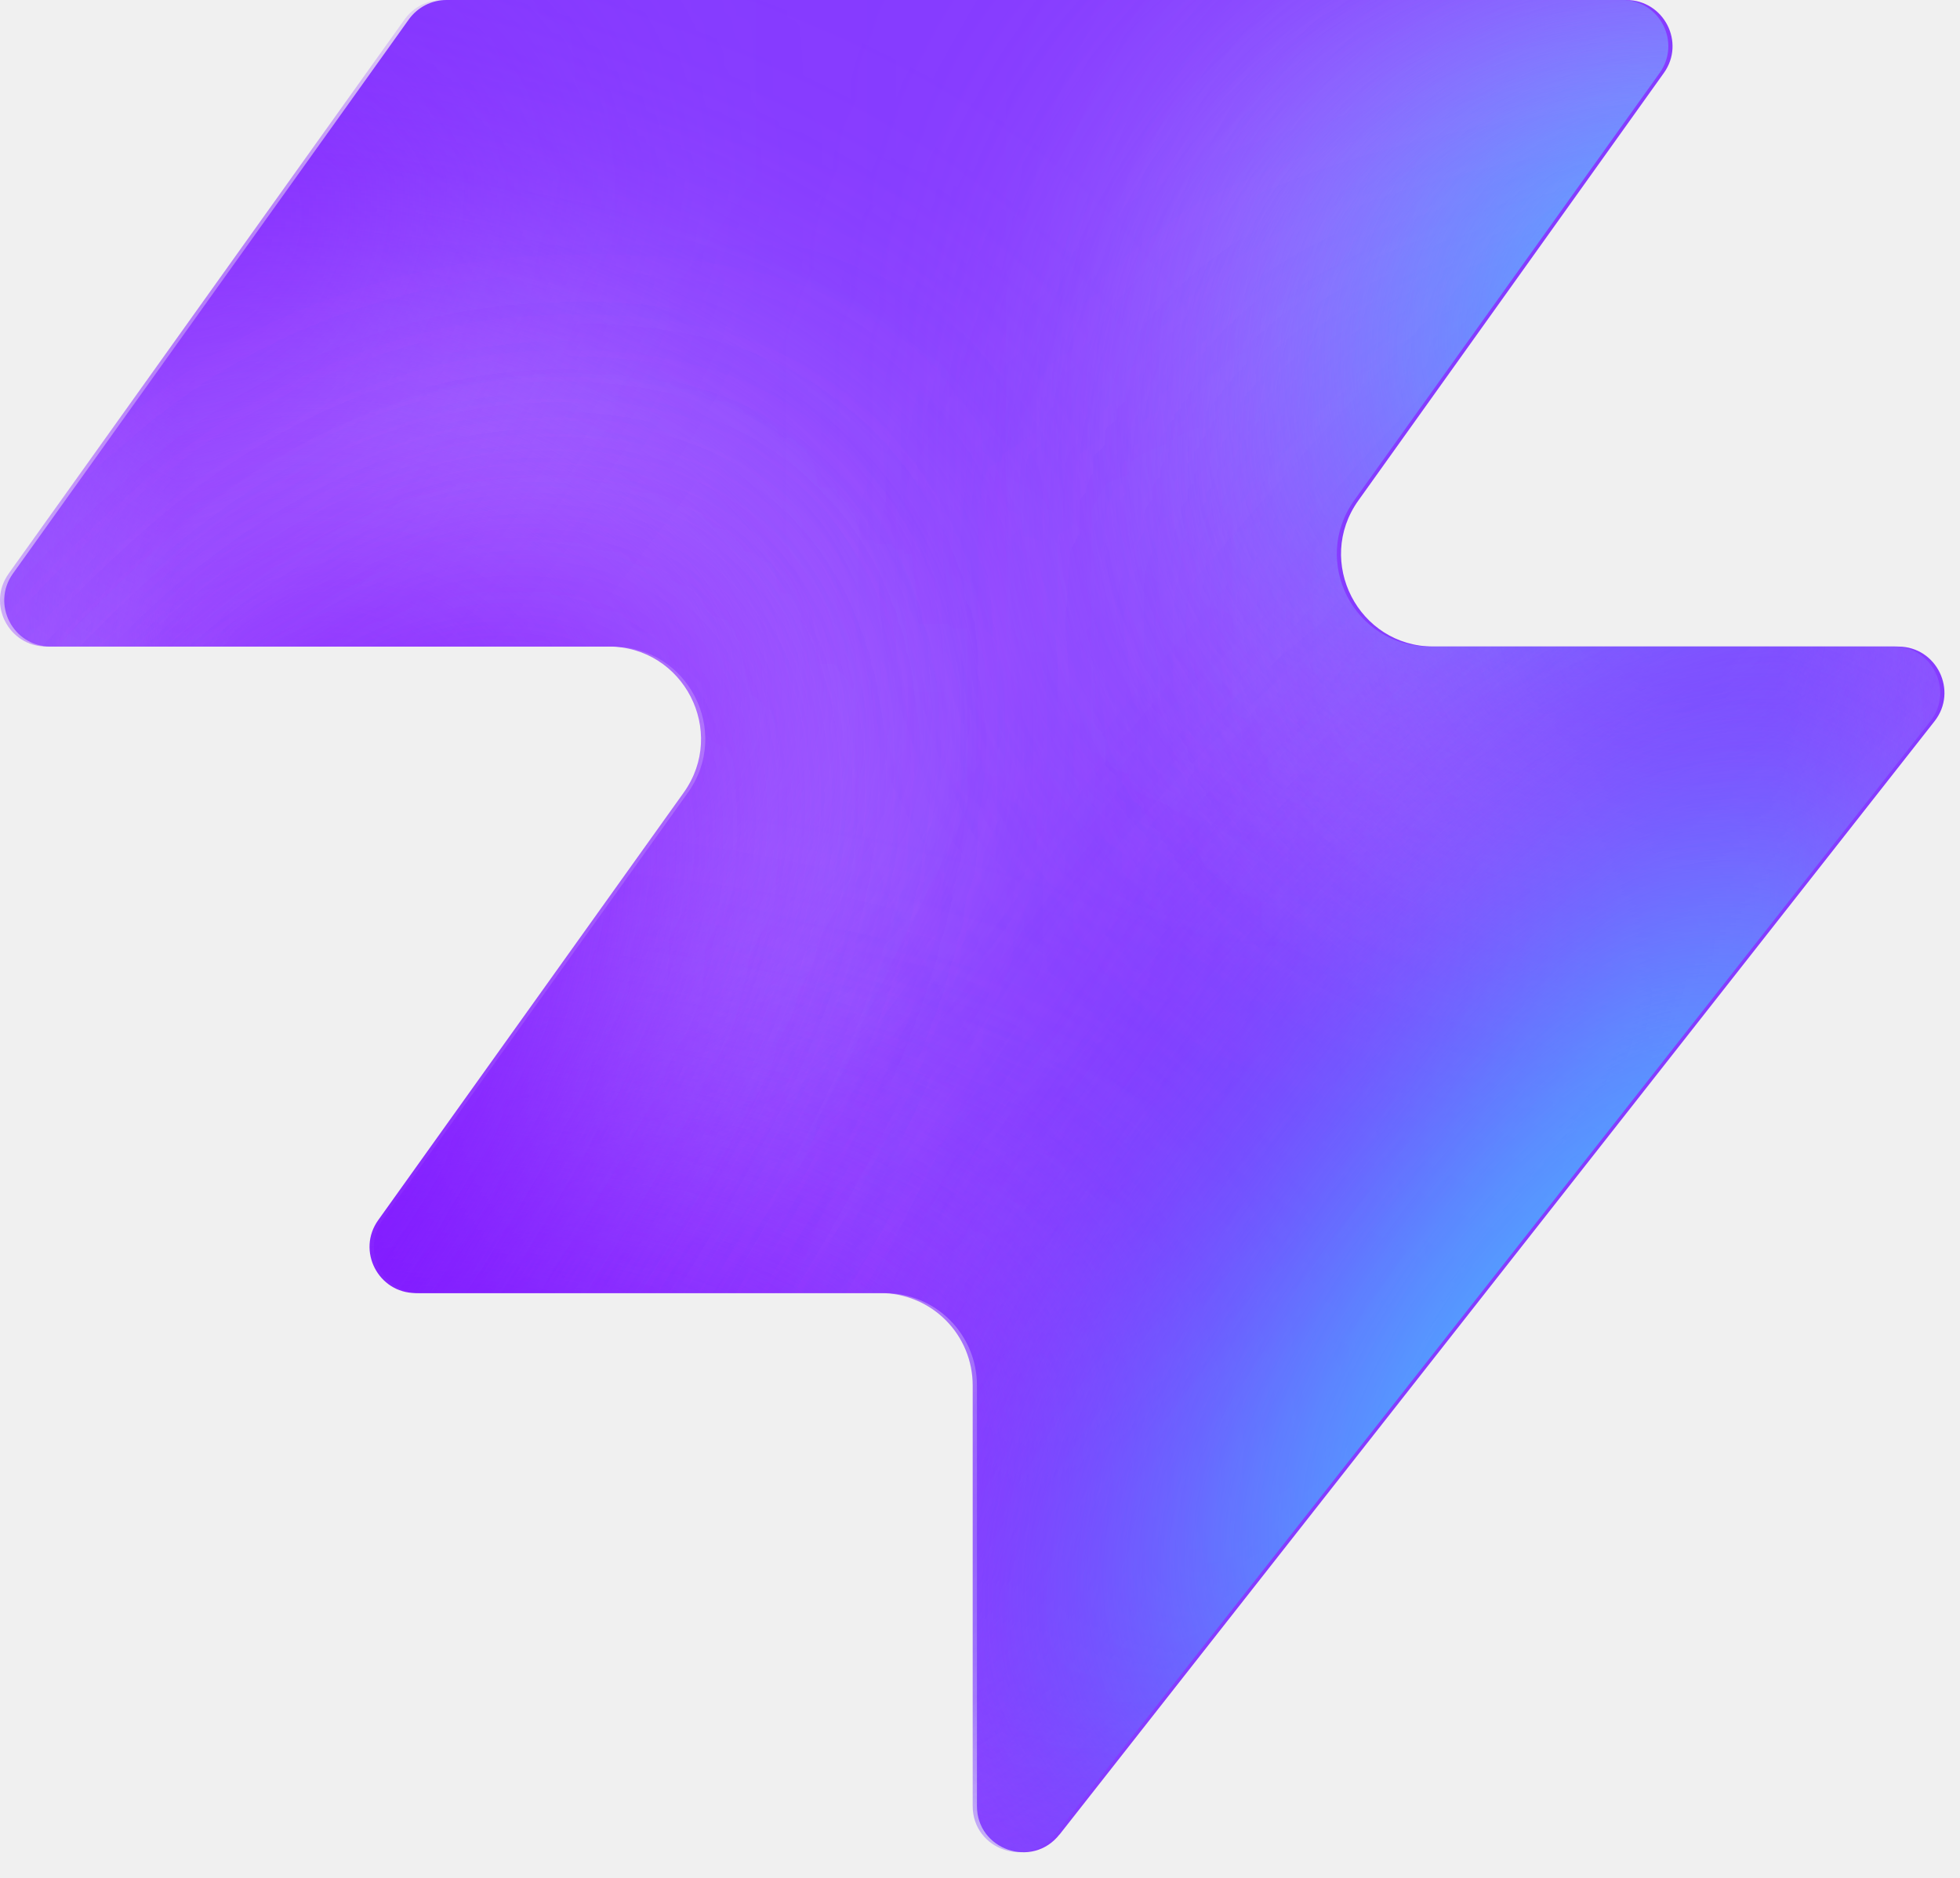
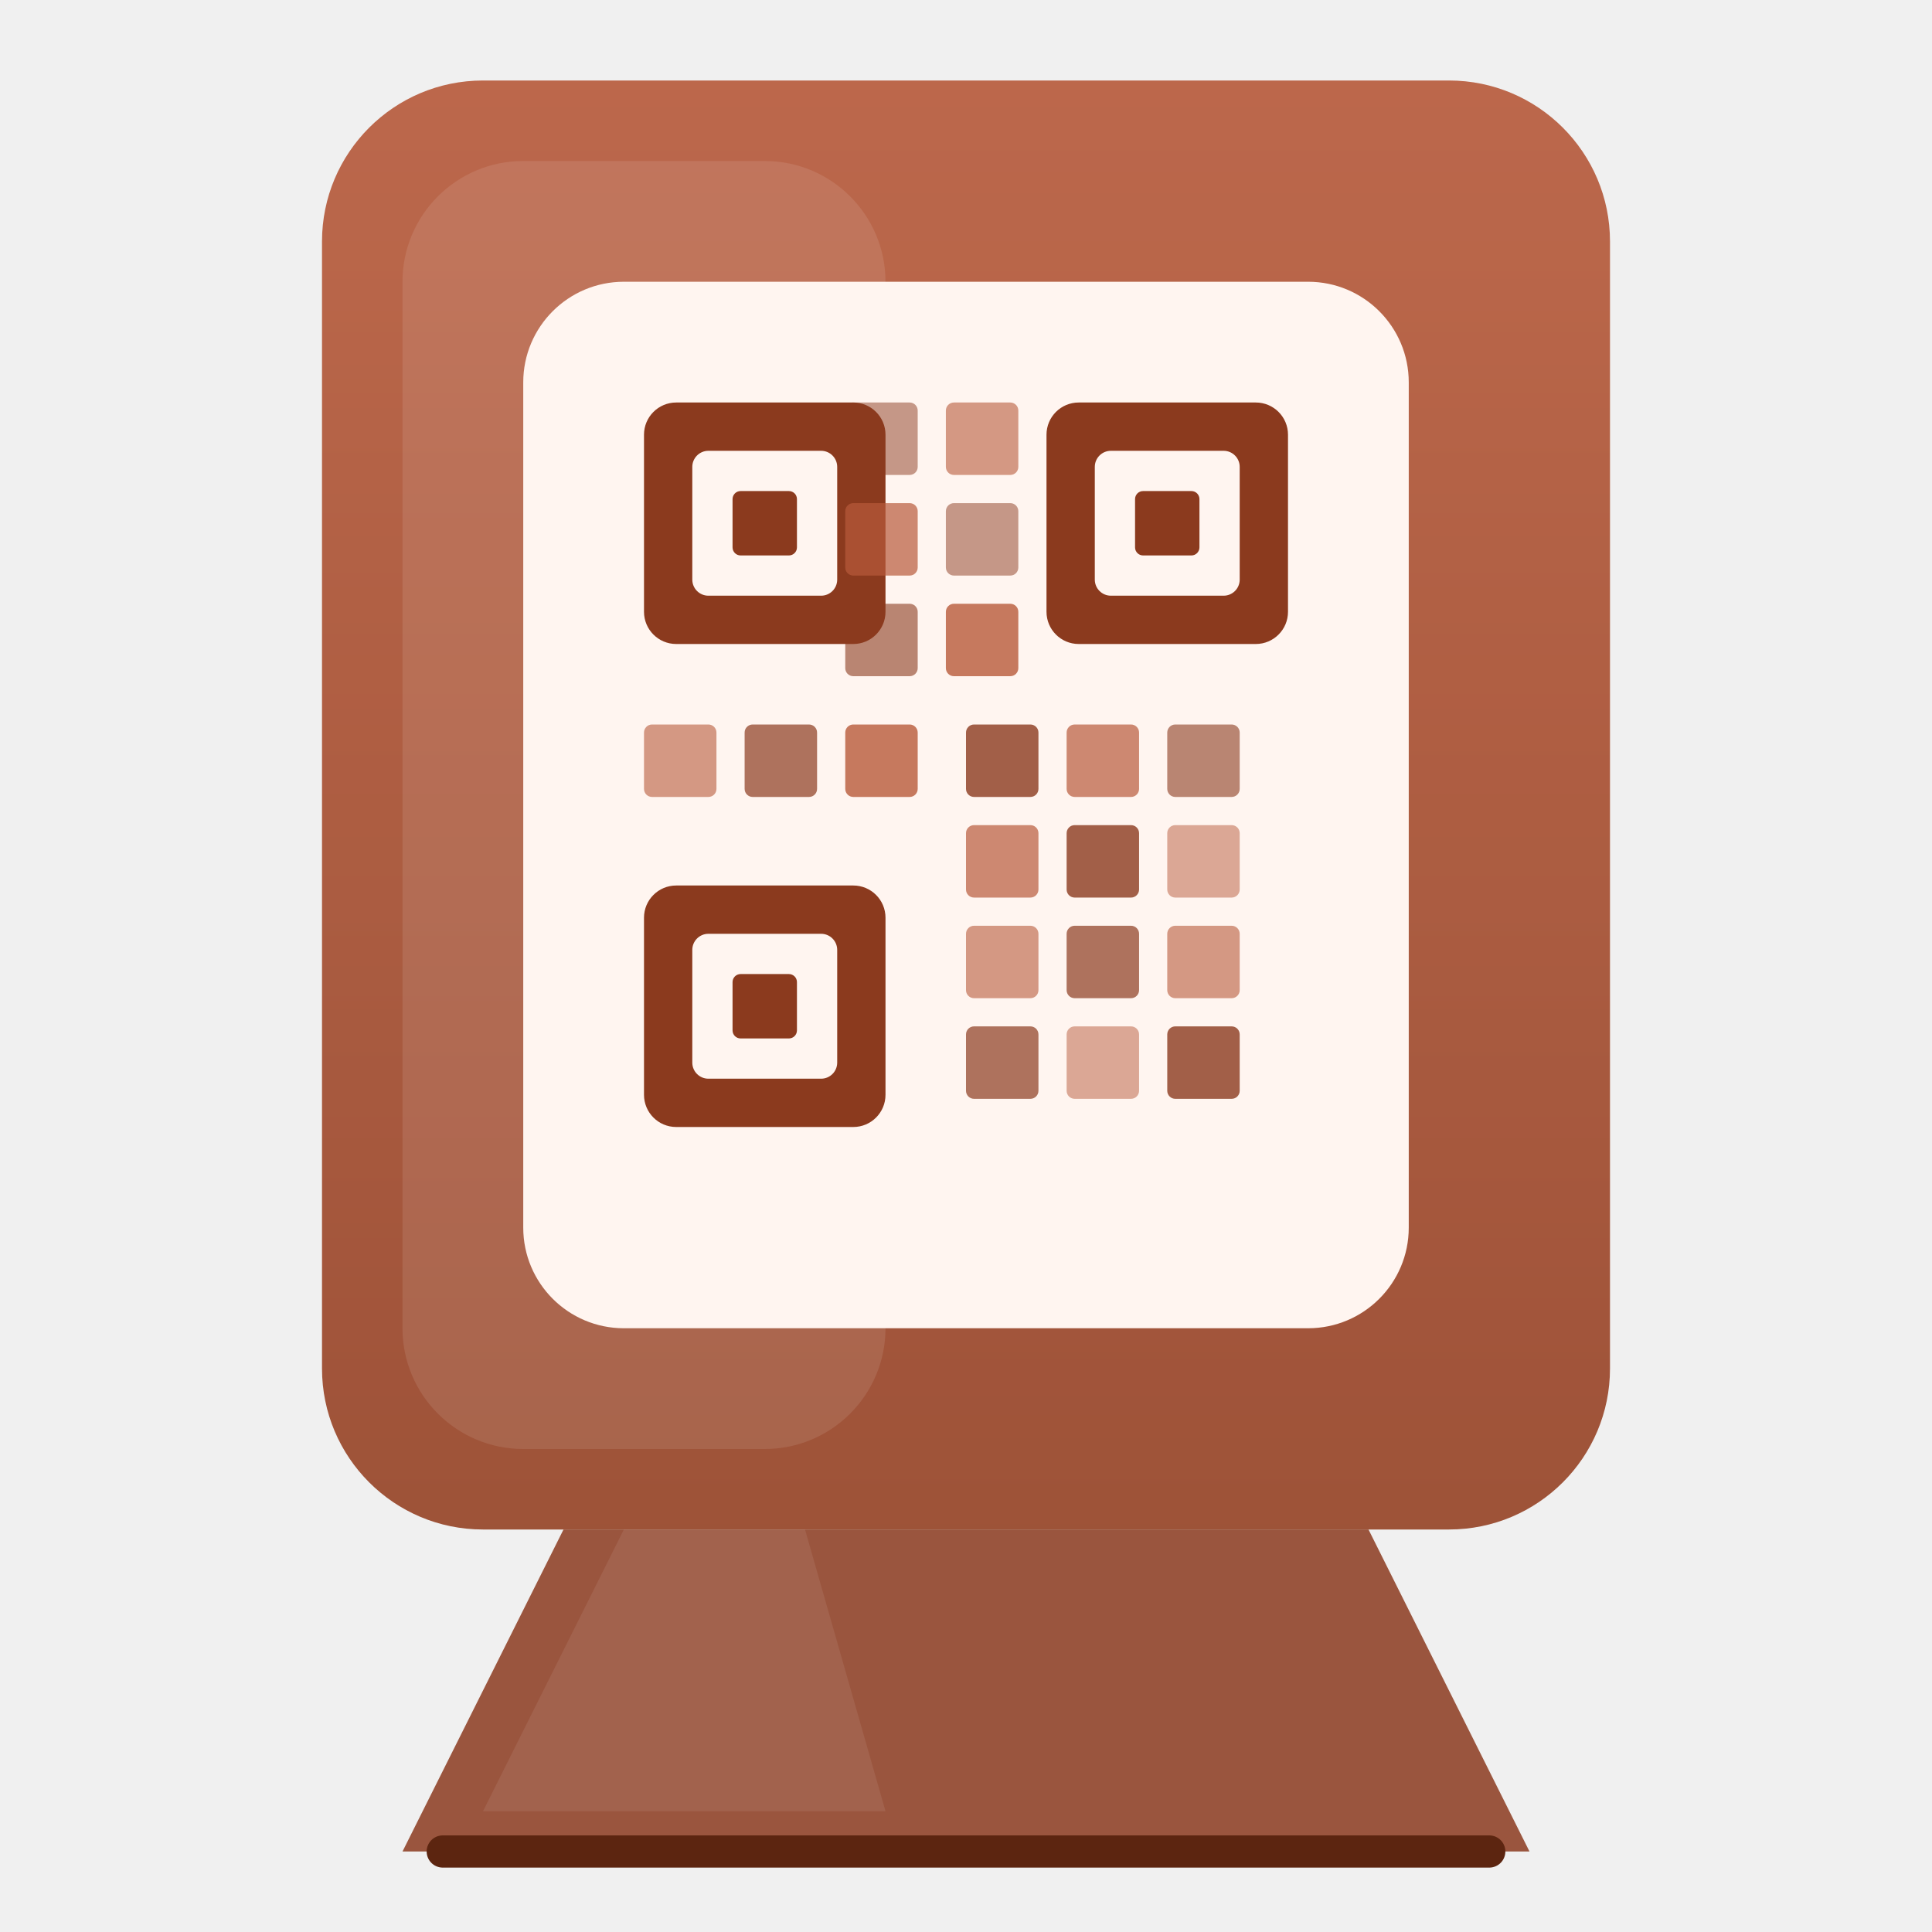
- <svg xmlns="http://www.w3.org/2000/svg" width="48" height="46" fill="none" viewBox="0 0 48 46">
-   <path fill="#863bff" d="M25.946 44.938c-.664.845-2.021.375-2.021-.698V33.937a2.26 2.26 0 0 0-2.262-2.262H10.287c-.92 0-1.456-1.04-.92-1.788l7.48-10.471c1.07-1.497 0-3.578-1.842-3.578H1.237c-.92 0-1.456-1.04-.92-1.788L10.013.474c.214-.297.556-.474.92-.474h28.894c.92 0 1.456 1.04.92 1.788l-7.48 10.471c-1.07 1.498 0 3.579 1.842 3.579h11.377c.943 0 1.473 1.088.89 1.83L25.947 44.94z" style="fill:#863bff;fill:color(display-p3 .525 .23 1);fill-opacity:1" />
-   <mask id="a" width="48" height="46" x="0" y="0" maskUnits="userSpaceOnUse" style="mask-type:alpha">
-     <path fill="#000" d="M25.842 44.938c-.664.844-2.021.375-2.021-.698V33.937a2.26 2.26 0 0 0-2.262-2.262H10.183c-.92 0-1.456-1.04-.92-1.788l7.48-10.471c1.07-1.498 0-3.579-1.842-3.579H1.133c-.92 0-1.456-1.04-.92-1.787L9.91.473c.214-.297.556-.474.92-.474h28.894c.92 0 1.456 1.04.92 1.788l-7.48 10.471c-1.07 1.498 0 3.578 1.842 3.578h11.377c.943 0 1.473 1.088.89 1.832L25.843 44.94z" style="fill:#000;fill-opacity:1" />
-   </mask>
-   <g mask="url(#a)">
-     <g filter="url(#b)">
-       <ellipse cx="5.508" cy="14.704" fill="#ede6ff" rx="5.508" ry="14.704" style="fill:#ede6ff;fill:color(display-p3 .927 .903 1);fill-opacity:1" transform="matrix(.00324 1 1 -.00324 -4.47 31.516)" />
-     </g>
-     <g filter="url(#c)">
-       <ellipse cx="10.399" cy="29.851" fill="#ede6ff" rx="10.399" ry="29.851" style="fill:#ede6ff;fill:color(display-p3 .927 .903 1);fill-opacity:1" transform="matrix(.00324 1 1 -.00324 -39.328 7.883)" />
-     </g>
-     <g filter="url(#d)">
-       <ellipse cx="5.508" cy="30.487" fill="#7e14ff" rx="5.508" ry="30.487" style="fill:#7e14ff;fill:color(display-p3 .492 .077 1);fill-opacity:1" transform="rotate(89.814 -25.913 -14.639)scale(1 -1)" />
-     </g>
-     <g filter="url(#e)">
-       <ellipse cx="5.508" cy="30.599" fill="#7e14ff" rx="5.508" ry="30.599" style="fill:#7e14ff;fill:color(display-p3 .492 .077 1);fill-opacity:1" transform="rotate(89.814 -32.644 -3.334)scale(1 -1)" />
-     </g>
-     <g filter="url(#f)">
-       <ellipse cx="5.508" cy="30.599" fill="#7e14ff" rx="5.508" ry="30.599" style="fill:#7e14ff;fill:color(display-p3 .492 .077 1);fill-opacity:1" transform="matrix(.00324 1 1 -.00324 -34.34 30.47)" />
-     </g>
-     <g filter="url(#g)">
-       <ellipse cx="14.072" cy="22.078" fill="#ede6ff" rx="14.072" ry="22.078" style="fill:#ede6ff;fill:color(display-p3 .927 .903 1);fill-opacity:1" transform="rotate(93.35 24.506 48.493)scale(-1 1)" />
-     </g>
-     <g filter="url(#h)">
-       <ellipse cx="3.47" cy="21.501" fill="#7e14ff" rx="3.47" ry="21.501" style="fill:#7e14ff;fill:color(display-p3 .492 .077 1);fill-opacity:1" transform="rotate(89.009 28.708 47.59)scale(-1 1)" />
-     </g>
-     <g filter="url(#i)">
-       <ellipse cx="3.47" cy="21.501" fill="#7e14ff" rx="3.47" ry="21.501" style="fill:#7e14ff;fill:color(display-p3 .492 .077 1);fill-opacity:1" transform="rotate(89.009 28.708 47.59)scale(-1 1)" />
-     </g>
-     <g filter="url(#j)">
-       <ellipse cx=".387" cy="8.972" fill="#7e14ff" rx="4.407" ry="29.108" style="fill:#7e14ff;fill:color(display-p3 .492 .077 1);fill-opacity:1" transform="rotate(39.51 .387 8.972)" />
-     </g>
-     <g filter="url(#k)">
-       <ellipse cx="47.523" cy="-6.092" fill="#7e14ff" rx="4.407" ry="29.108" style="fill:#7e14ff;fill:color(display-p3 .492 .077 1);fill-opacity:1" transform="rotate(37.892 47.523 -6.092)" />
-     </g>
-     <g filter="url(#l)">
-       <ellipse cx="41.412" cy="6.333" fill="#47bfff" rx="5.971" ry="9.665" style="fill:#47bfff;fill:color(display-p3 .28 .748 1);fill-opacity:1" transform="rotate(37.892 41.412 6.333)" />
-     </g>
-     <g filter="url(#m)">
-       <ellipse cx="-1.879" cy="38.332" fill="#7e14ff" rx="4.407" ry="29.108" style="fill:#7e14ff;fill:color(display-p3 .492 .077 1);fill-opacity:1" transform="rotate(37.892 -1.88 38.332)" />
-     </g>
-     <g filter="url(#n)">
-       <ellipse cx="-1.879" cy="38.332" fill="#7e14ff" rx="4.407" ry="29.108" style="fill:#7e14ff;fill:color(display-p3 .492 .077 1);fill-opacity:1" transform="rotate(37.892 -1.88 38.332)" />
-     </g>
-     <g filter="url(#o)">
-       <ellipse cx="35.651" cy="29.907" fill="#7e14ff" rx="4.407" ry="29.108" style="fill:#7e14ff;fill:color(display-p3 .492 .077 1);fill-opacity:1" transform="rotate(37.892 35.651 29.907)" />
-     </g>
-     <g filter="url(#p)">
-       <ellipse cx="38.418" cy="32.4" fill="#47bfff" rx="5.971" ry="15.297" style="fill:#47bfff;fill:color(display-p3 .28 .748 1);fill-opacity:1" transform="rotate(37.892 38.418 32.4)" />
-     </g>
-   </g>
+ <svg xmlns="http://www.w3.org/2000/svg" width="48" height="48" viewBox="0 0 48 48" fill="none">
  <defs>
-     <filter id="b" width="60.045" height="41.654" x="-19.77" y="16.149" color-interpolation-filters="sRGB" filterUnits="userSpaceOnUse">
-       <feFlood flood-opacity="0" result="BackgroundImageFix" />
-       <feBlend in="SourceGraphic" in2="BackgroundImageFix" result="shape" />
-       <feGaussianBlur result="effect1_foregroundBlur_2002_17158" stdDeviation="7.659" />
-     </filter>
-     <filter id="c" width="90.34" height="51.437" x="-54.613" y="-7.533" color-interpolation-filters="sRGB" filterUnits="userSpaceOnUse">
-       <feFlood flood-opacity="0" result="BackgroundImageFix" />
-       <feBlend in="SourceGraphic" in2="BackgroundImageFix" result="shape" />
-       <feGaussianBlur result="effect1_foregroundBlur_2002_17158" stdDeviation="7.659" />
-     </filter>
-     <filter id="d" width="79.355" height="29.4" x="-49.64" y="2.03" color-interpolation-filters="sRGB" filterUnits="userSpaceOnUse">
-       <feFlood flood-opacity="0" result="BackgroundImageFix" />
-       <feBlend in="SourceGraphic" in2="BackgroundImageFix" result="shape" />
-       <feGaussianBlur result="effect1_foregroundBlur_2002_17158" stdDeviation="4.596" />
-     </filter>
-     <filter id="e" width="79.579" height="29.4" x="-45.045" y="20.029" color-interpolation-filters="sRGB" filterUnits="userSpaceOnUse">
-       <feFlood flood-opacity="0" result="BackgroundImageFix" />
-       <feBlend in="SourceGraphic" in2="BackgroundImageFix" result="shape" />
-       <feGaussianBlur result="effect1_foregroundBlur_2002_17158" stdDeviation="4.596" />
-     </filter>
-     <filter id="f" width="79.579" height="29.4" x="-43.513" y="21.178" color-interpolation-filters="sRGB" filterUnits="userSpaceOnUse">
-       <feFlood flood-opacity="0" result="BackgroundImageFix" />
-       <feBlend in="SourceGraphic" in2="BackgroundImageFix" result="shape" />
-       <feGaussianBlur result="effect1_foregroundBlur_2002_17158" stdDeviation="4.596" />
-     </filter>
-     <filter id="g" width="74.749" height="58.852" x="15.756" y="-17.901" color-interpolation-filters="sRGB" filterUnits="userSpaceOnUse">
-       <feFlood flood-opacity="0" result="BackgroundImageFix" />
-       <feBlend in="SourceGraphic" in2="BackgroundImageFix" result="shape" />
-       <feGaussianBlur result="effect1_foregroundBlur_2002_17158" stdDeviation="7.659" />
-     </filter>
-     <filter id="h" width="61.377" height="25.362" x="23.548" y="2.284" color-interpolation-filters="sRGB" filterUnits="userSpaceOnUse">
-       <feFlood flood-opacity="0" result="BackgroundImageFix" />
-       <feBlend in="SourceGraphic" in2="BackgroundImageFix" result="shape" />
-       <feGaussianBlur result="effect1_foregroundBlur_2002_17158" stdDeviation="4.596" />
-     </filter>
-     <filter id="i" width="61.377" height="25.362" x="23.548" y="2.284" color-interpolation-filters="sRGB" filterUnits="userSpaceOnUse">
-       <feFlood flood-opacity="0" result="BackgroundImageFix" />
-       <feBlend in="SourceGraphic" in2="BackgroundImageFix" result="shape" />
-       <feGaussianBlur result="effect1_foregroundBlur_2002_17158" stdDeviation="4.596" />
-     </filter>
-     <filter id="j" width="56.045" height="63.649" x="-27.636" y="-22.853" color-interpolation-filters="sRGB" filterUnits="userSpaceOnUse">
-       <feFlood flood-opacity="0" result="BackgroundImageFix" />
-       <feBlend in="SourceGraphic" in2="BackgroundImageFix" result="shape" />
-       <feGaussianBlur result="effect1_foregroundBlur_2002_17158" stdDeviation="4.596" />
-     </filter>
-     <filter id="k" width="54.814" height="64.646" x="20.116" y="-38.415" color-interpolation-filters="sRGB" filterUnits="userSpaceOnUse">
-       <feFlood flood-opacity="0" result="BackgroundImageFix" />
-       <feBlend in="SourceGraphic" in2="BackgroundImageFix" result="shape" />
-       <feGaussianBlur result="effect1_foregroundBlur_2002_17158" stdDeviation="4.596" />
-     </filter>
-     <filter id="l" width="33.541" height="35.313" x="24.641" y="-11.323" color-interpolation-filters="sRGB" filterUnits="userSpaceOnUse">
-       <feFlood flood-opacity="0" result="BackgroundImageFix" />
-       <feBlend in="SourceGraphic" in2="BackgroundImageFix" result="shape" />
-       <feGaussianBlur result="effect1_foregroundBlur_2002_17158" stdDeviation="4.596" />
-     </filter>
-     <filter id="m" width="54.814" height="64.646" x="-29.286" y="6.009" color-interpolation-filters="sRGB" filterUnits="userSpaceOnUse">
-       <feFlood flood-opacity="0" result="BackgroundImageFix" />
-       <feBlend in="SourceGraphic" in2="BackgroundImageFix" result="shape" />
-       <feGaussianBlur result="effect1_foregroundBlur_2002_17158" stdDeviation="4.596" />
-     </filter>
-     <filter id="n" width="54.814" height="64.646" x="-29.286" y="6.009" color-interpolation-filters="sRGB" filterUnits="userSpaceOnUse">
-       <feFlood flood-opacity="0" result="BackgroundImageFix" />
-       <feBlend in="SourceGraphic" in2="BackgroundImageFix" result="shape" />
-       <feGaussianBlur result="effect1_foregroundBlur_2002_17158" stdDeviation="4.596" />
-     </filter>
-     <filter id="o" width="54.814" height="64.646" x="8.244" y="-2.416" color-interpolation-filters="sRGB" filterUnits="userSpaceOnUse">
-       <feFlood flood-opacity="0" result="BackgroundImageFix" />
-       <feBlend in="SourceGraphic" in2="BackgroundImageFix" result="shape" />
-       <feGaussianBlur result="effect1_foregroundBlur_2002_17158" stdDeviation="4.596" />
-     </filter>
-     <filter id="p" width="39.409" height="43.623" x="18.713" y="10.588" color-interpolation-filters="sRGB" filterUnits="userSpaceOnUse">
-       <feFlood flood-opacity="0" result="BackgroundImageFix" />
-       <feBlend in="SourceGraphic" in2="BackgroundImageFix" result="shape" />
-       <feGaussianBlur result="effect1_foregroundBlur_2002_17158" stdDeviation="4.596" />
-     </filter>
+     <linearGradient id="standGrad" x1="24" y1="0" x2="24" y2="48" gradientUnits="userSpaceOnUse">
+       <stop offset="0" stop-color="#B85A3A" />
+       <stop offset="1" stop-color="#8B3A1E" />
+     </linearGradient>
  </defs>
+   <rect x="8" y="2" width="32" height="36" rx="4" ry="4" fill="url(#standGrad)" opacity="0.9" />
+   <rect x="10" y="4" width="12" height="32" rx="3" ry="3" fill="white" opacity="0.10" />
+   <rect x="13" y="7" width="22" height="26" rx="2.5" ry="2.5" fill="#FFF5F0" />
+   <rect x="16" y="10" width="6" height="6" rx="0.8" fill="#8B3A1E" />
+   <rect x="17.2" y="11.2" width="3.6" height="3.6" rx="0.4" fill="#FFF5F0" />
+   <rect x="18.2" y="12.2" width="1.6" height="1.6" rx="0.2" fill="#8B3A1E" />
+   <rect x="26" y="10" width="6" height="6" rx="0.8" fill="#8B3A1E" />
+   <rect x="27.2" y="11.2" width="3.6" height="3.6" rx="0.4" fill="#FFF5F0" />
+   <rect x="28.2" y="12.2" width="1.6" height="1.6" rx="0.2" fill="#8B3A1E" />
+   <rect x="16" y="22" width="6" height="6" rx="0.8" fill="#8B3A1E" />
+   <rect x="17.2" y="23.2" width="3.6" height="3.6" rx="0.4" fill="#FFF5F0" />
+   <rect x="18.2" y="24.2" width="1.6" height="1.6" rx="0.2" fill="#8B3A1E" />
+   <rect x="24" y="18" width="1.8" height="1.8" rx="0.2" fill="#8B3A1E" opacity="0.8" />
+   <rect x="26.5" y="18" width="1.8" height="1.8" rx="0.2" fill="#B85A3A" opacity="0.7" />
+   <rect x="29" y="18" width="1.8" height="1.8" rx="0.2" fill="#8B3A1E" opacity="0.6" />
+   <rect x="24" y="20.5" width="1.8" height="1.8" rx="0.2" fill="#B85A3A" opacity="0.7" />
+   <rect x="26.5" y="20.5" width="1.8" height="1.8" rx="0.2" fill="#8B3A1E" opacity="0.8" />
+   <rect x="29" y="20.5" width="1.8" height="1.8" rx="0.2" fill="#B85A3A" opacity="0.5" />
+   <rect x="16" y="18" width="1.8" height="1.8" rx="0.2" fill="#B85A3A" opacity="0.6" />
+   <rect x="18.5" y="18" width="1.8" height="1.8" rx="0.2" fill="#8B3A1E" opacity="0.7" />
+   <rect x="21" y="18" width="1.8" height="1.8" rx="0.2" fill="#B85A3A" opacity="0.8" />
+   <rect x="21" y="10" width="1.8" height="1.8" rx="0.2" fill="#8B3A1E" opacity="0.5" />
+   <rect x="23.5" y="10" width="1.8" height="1.8" rx="0.2" fill="#B85A3A" opacity="0.6" />
+   <rect x="21" y="12.5" width="1.8" height="1.8" rx="0.2" fill="#B85A3A" opacity="0.7" />
+   <rect x="23.5" y="12.5" width="1.8" height="1.8" rx="0.2" fill="#8B3A1E" opacity="0.5" />
+   <rect x="21" y="15" width="1.8" height="1.8" rx="0.2" fill="#8B3A1E" opacity="0.6" />
+   <rect x="23.5" y="15" width="1.8" height="1.8" rx="0.2" fill="#B85A3A" opacity="0.8" />
+   <rect x="26.5" y="23" width="1.8" height="1.8" rx="0.2" fill="#8B3A1E" opacity="0.7" />
+   <rect x="29" y="23" width="1.8" height="1.8" rx="0.2" fill="#B85A3A" opacity="0.6" />
+   <rect x="29" y="25.5" width="1.8" height="1.8" rx="0.2" fill="#8B3A1E" opacity="0.8" />
+   <rect x="26.5" y="25.5" width="1.8" height="1.8" rx="0.2" fill="#B85A3A" opacity="0.5" />
+   <rect x="24" y="25.5" width="1.8" height="1.8" rx="0.2" fill="#8B3A1E" opacity="0.7" />
+   <rect x="24" y="23" width="1.8" height="1.8" rx="0.2" fill="#B85A3A" opacity="0.6" />
+   <path d="M14 38 L10 46 L38 46 L34 38 Z" fill="#8B3A1E" opacity="0.85" />
+   <path d="M15.5 38 L12 45 L22 45 L20 38 Z" fill="white" opacity="0.08" />
+   <line x1="11" y1="46" x2="37" y2="46" stroke="#5C2510" stroke-width="0.8" stroke-linecap="round" />
</svg>
